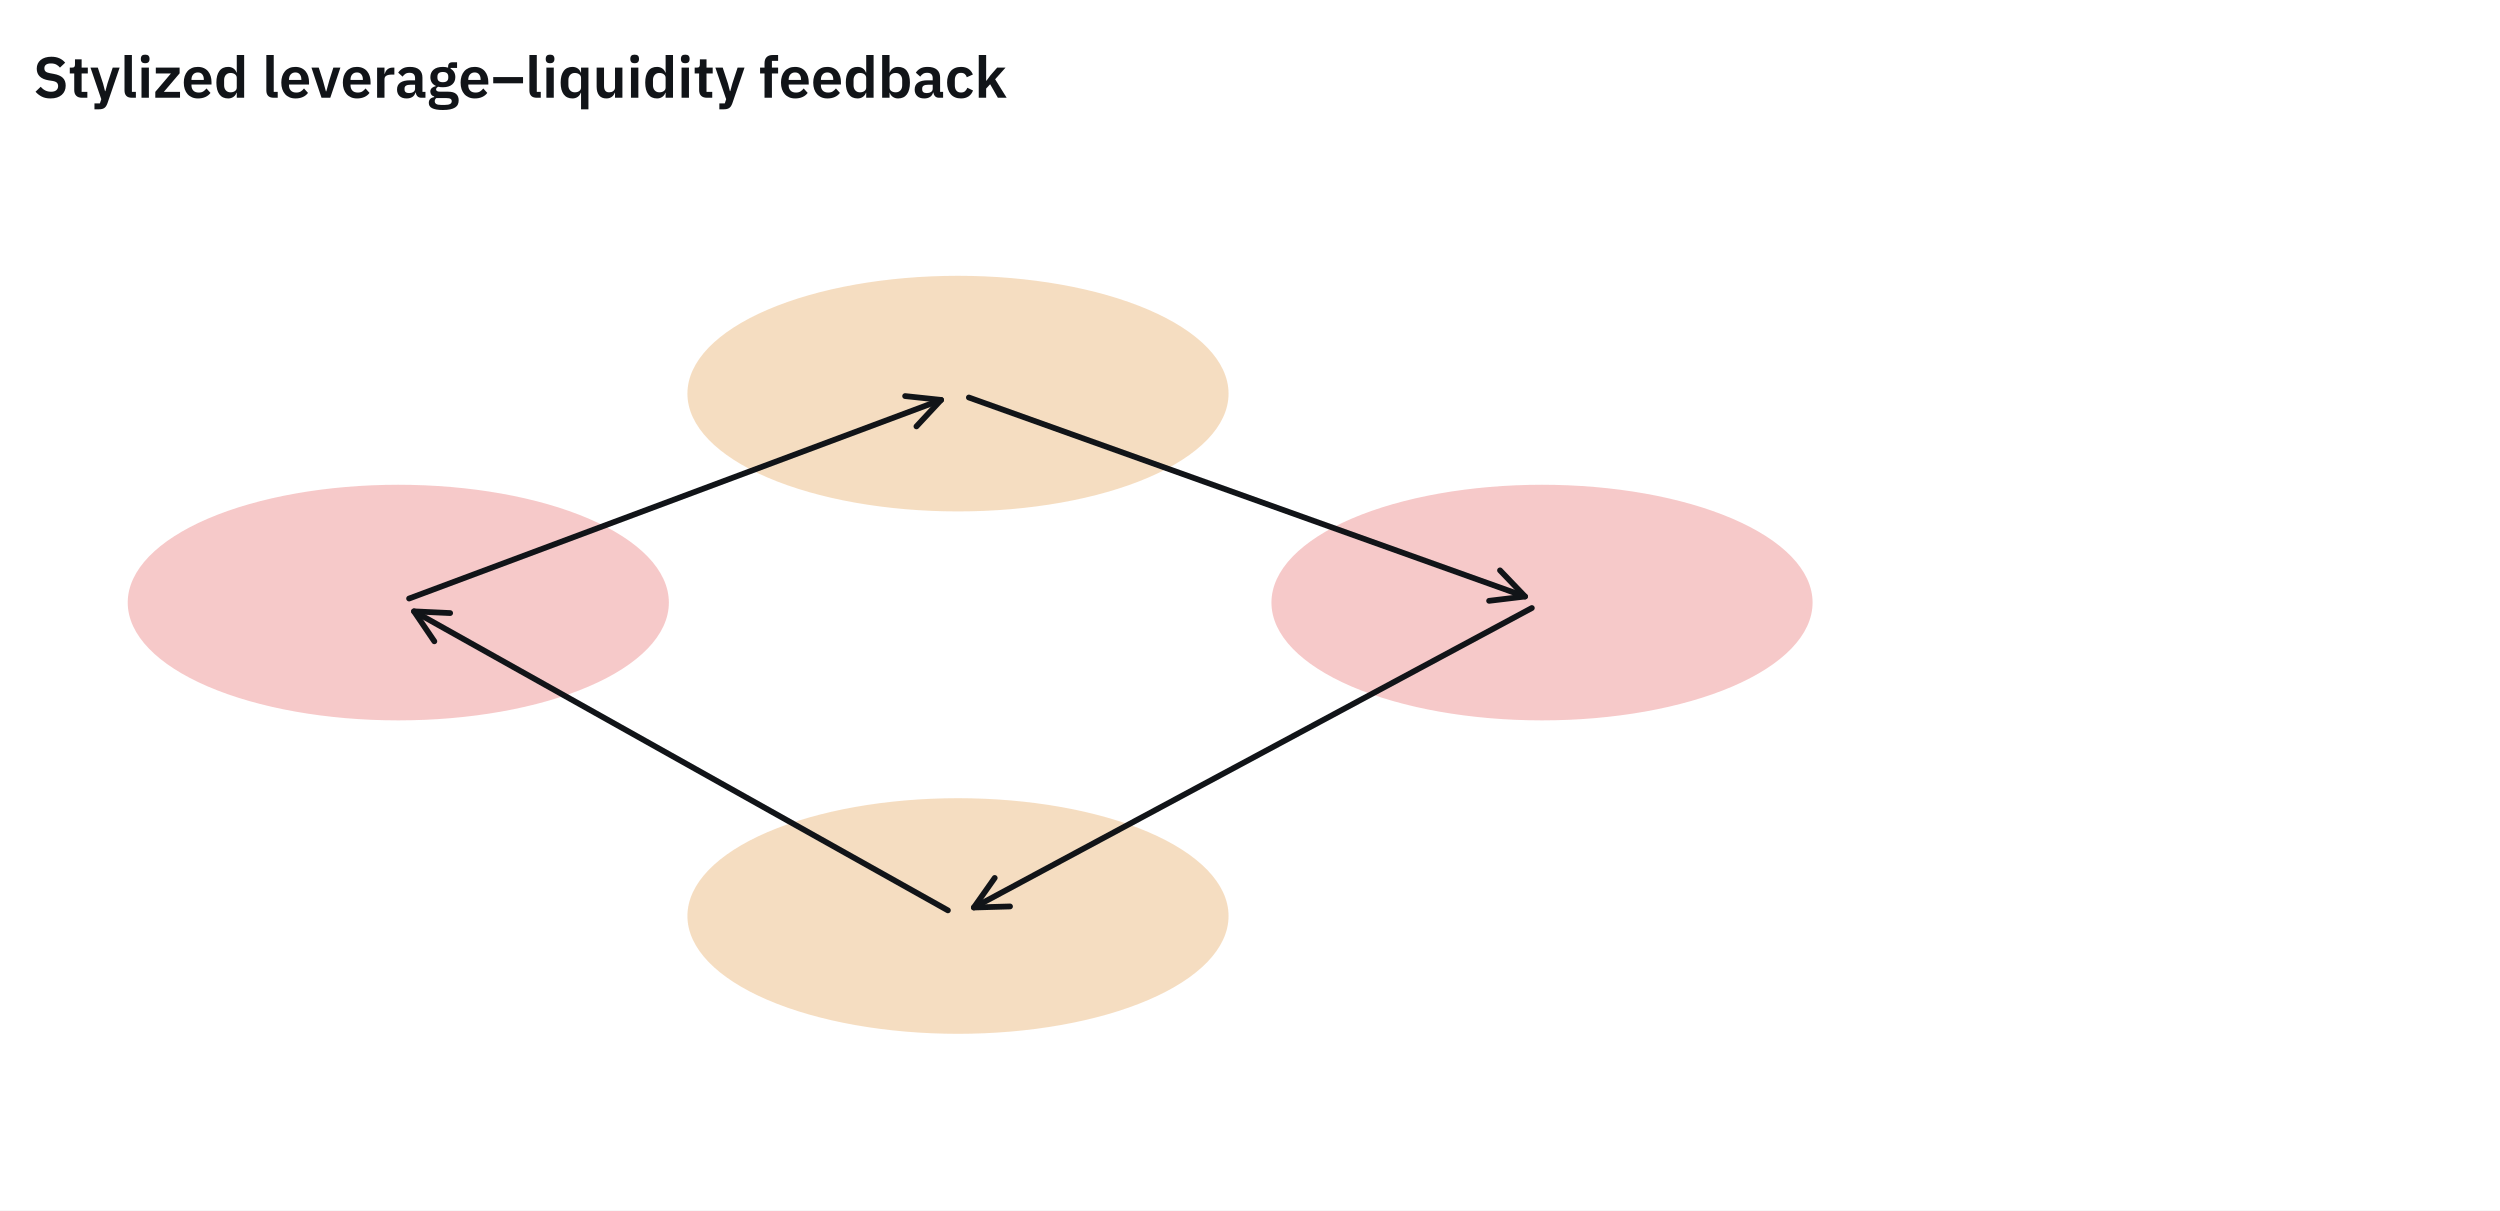
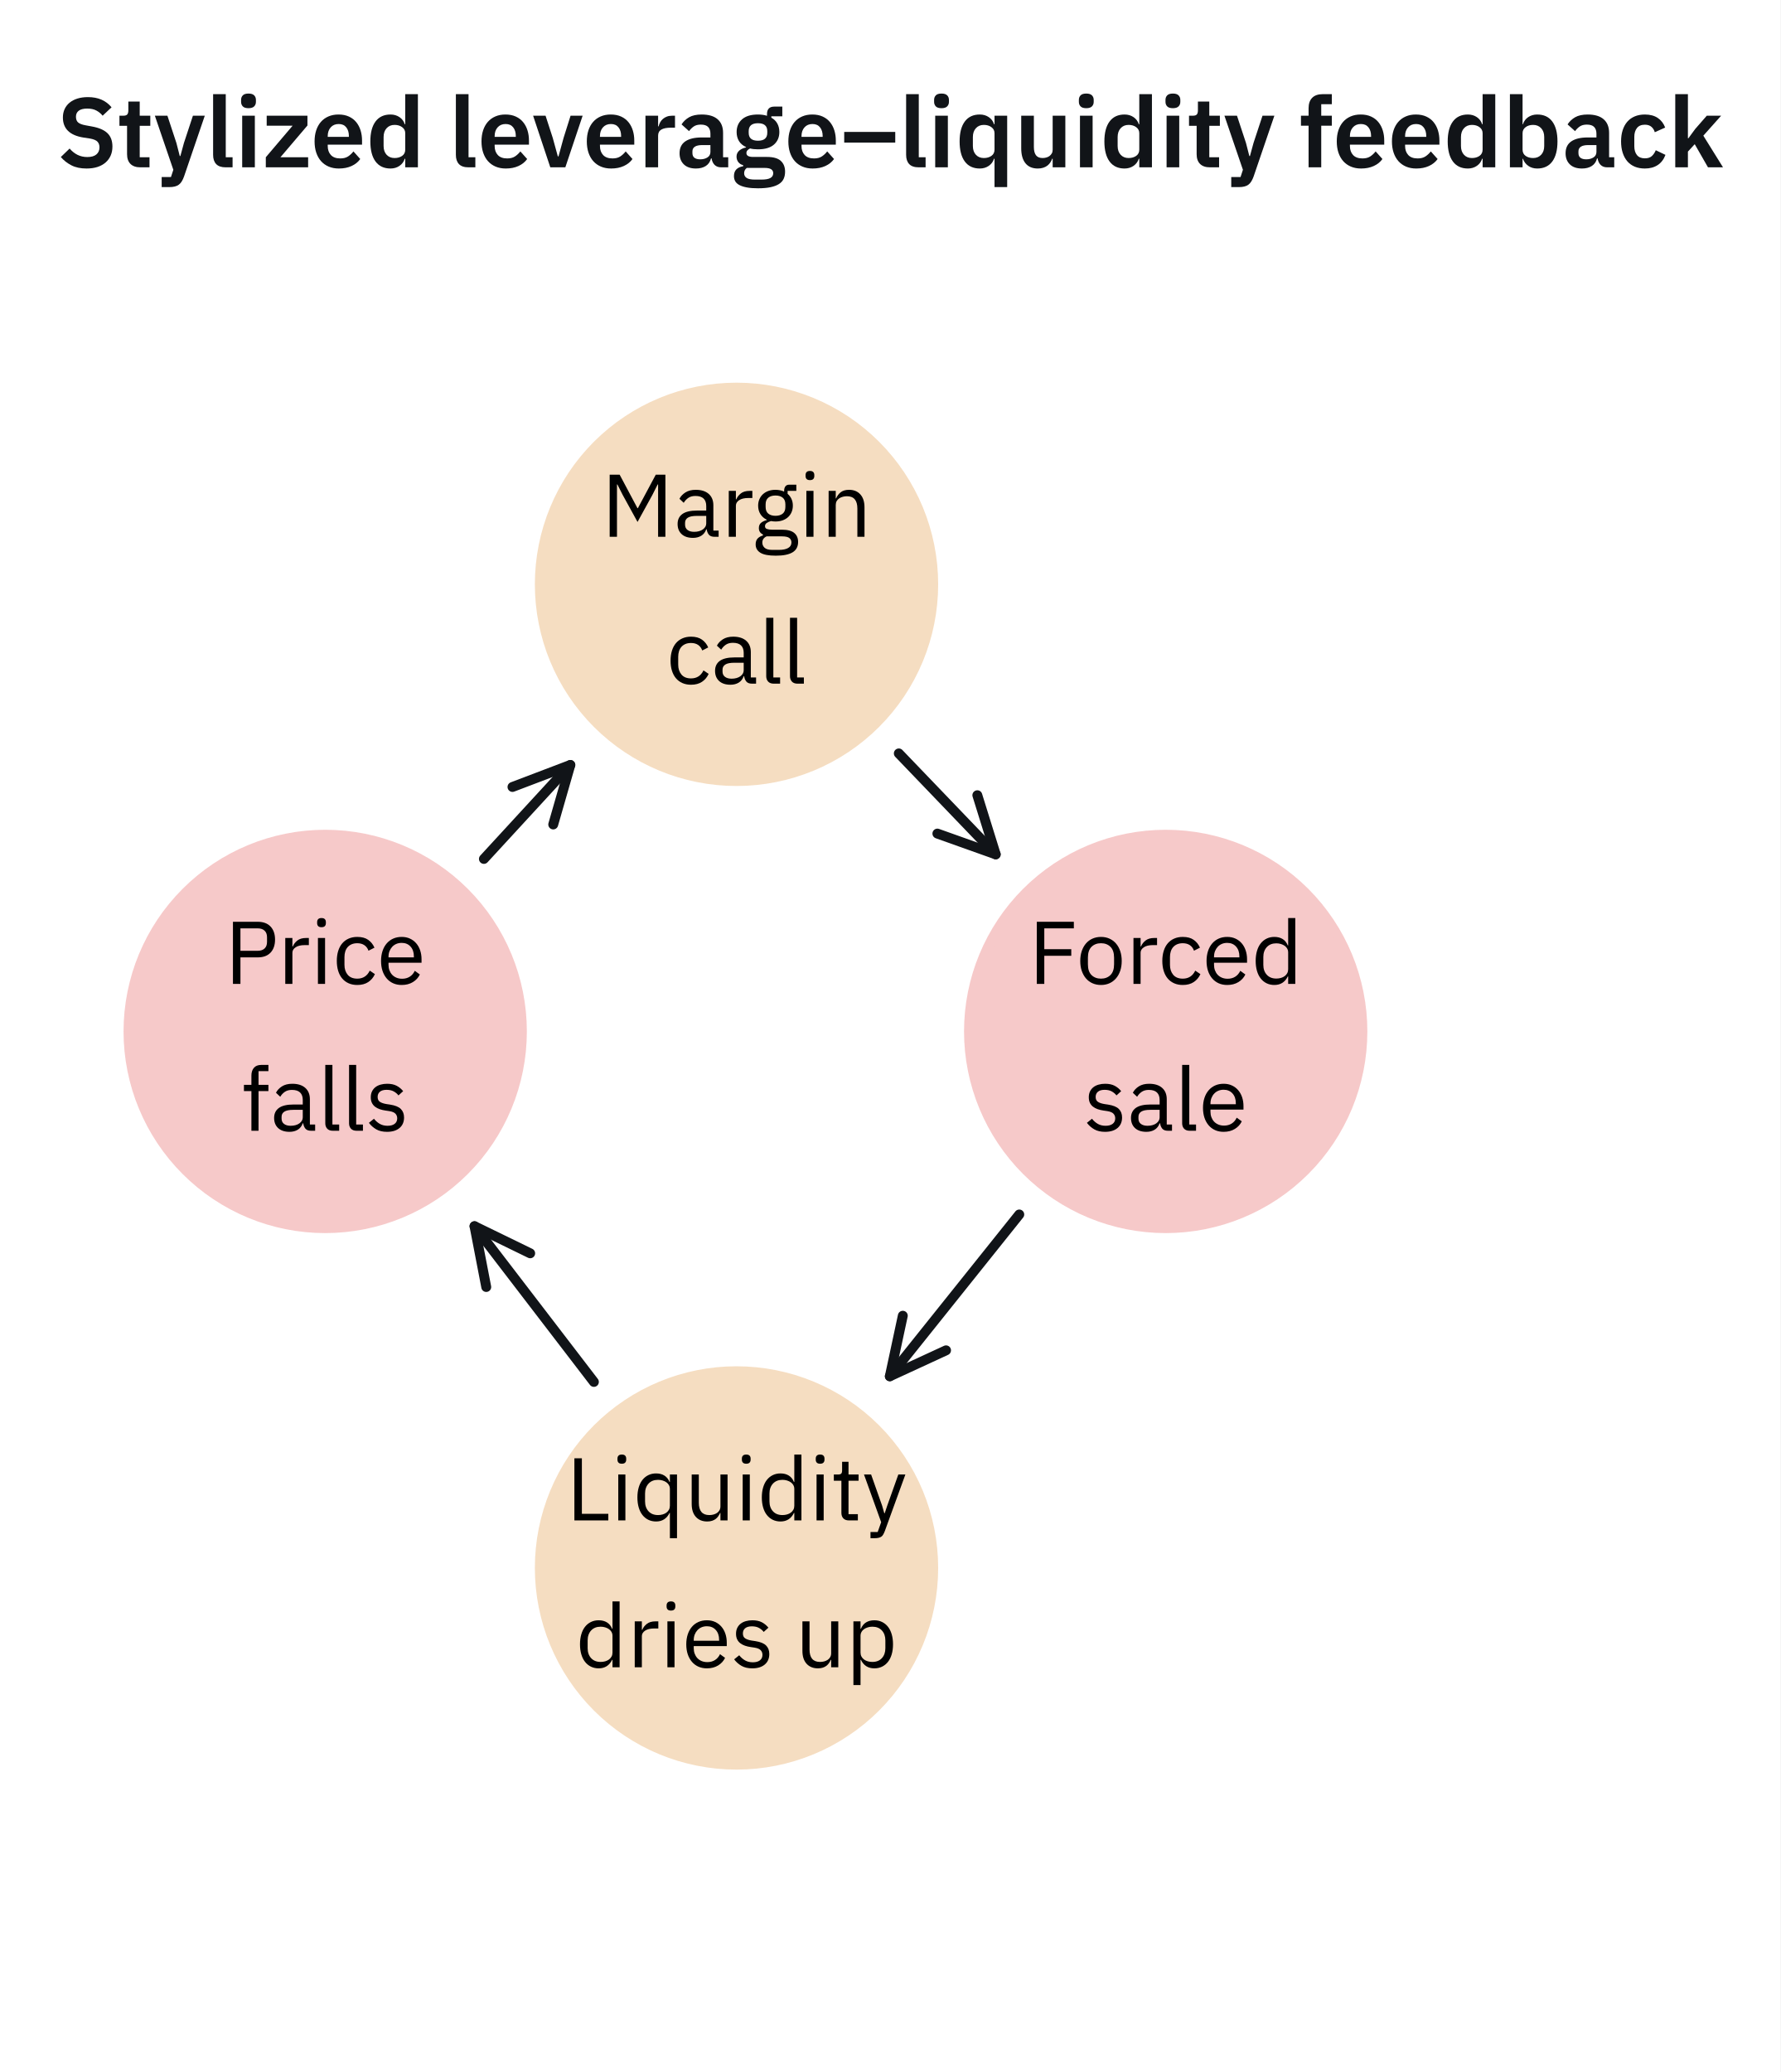
- <svg xmlns="http://www.w3.org/2000/svg" xmlns:xlink="http://www.w3.org/1999/xlink" class="figsvg" preserveAspectRatio="xMidYMid meet" width="432.72pt" height="209.52pt" viewBox="0 0 432.72 209.52" version="1.1">
+ <svg xmlns="http://www.w3.org/2000/svg" xmlns:xlink="http://www.w3.org/1999/xlink" class="figsvg" preserveAspectRatio="xMidYMid meet" width="180.05pt" height="209.52pt" viewBox="0 0 180.05 209.52" version="1.1">
  <defs>
    <style type="text/css">*{stroke-linejoin: round; stroke-linecap: butt}</style>
  </defs>
  <g id="figure_1">
    <g id="patch_1">
-       <path d="M 0 209.52  L 432.72 209.52  L 432.72 0  L 0 0  z " style="fill: #ffffff" />
+       <path d="M 0 209.52  L 180.05 209.52  L 180.05 0  L 0 0  z " style="fill: #ffffff" />
    </g>
    <g id="axes_1">
      <g id="patch_2">
-         <path d="M 68.94 124.19  C 81.227 124.19 93.013 122.094 101.702 118.364  C 110.39 114.634 115.272 109.574 115.272 104.298  C 115.272 99.022 110.39 93.962 101.702 90.232  C 93.013 86.502 81.227 84.406 68.94 84.406  C 56.653 84.406 44.867 86.502 36.178 90.232  C 27.49 93.962 22.608 99.022 22.608 104.298  C 22.608 109.574 27.49 114.634 36.178 118.364  C 44.867 122.094 56.653 124.19 68.94 124.19  z " clip-path="url(#p7a49016e92)" style="fill: #dc2626; opacity: 0.25; stroke: #dc2626; stroke-linejoin: miter" />
+         <path d="M 32.886 124.19  C 38.162 124.19 43.222 122.094 46.952 118.364  C 50.682 114.634 52.778 109.574 52.778 104.298  C 52.778 99.022 50.682 93.962 46.952 90.232  C 43.222 86.502 38.162 84.406 32.886 84.406  C 27.61 84.406 22.55 86.502 18.82 90.232  C 15.09 93.962 12.994 99.022 12.994 104.298  C 12.994 109.574 15.09 114.634 18.82 118.364  C 22.55 122.094 27.61 124.19 32.886 124.19  z " clip-path="url(#p6d3c40f3b5)" style="fill: #dc2626; opacity: 0.25; stroke: #dc2626; stroke-linejoin: miter" />
      </g>
      <g id="patch_3">
-         <path d="M 165.816 88.022  C 178.103 88.022 189.889 85.926 198.578 82.196  C 207.266 78.466 212.148 73.406 212.148 68.13  C 212.148 62.854 207.266 57.794 198.578 54.064  C 189.889 50.334 178.103 48.238 165.816 48.238  C 153.529 48.238 141.743 50.334 133.054 54.064  C 124.366 57.794 119.484 62.854 119.484 68.13  C 119.484 73.406 124.366 78.466 133.054 82.196  C 141.743 85.926 153.529 88.022 165.816 88.022  z " clip-path="url(#p7a49016e92)" style="fill: #d97706; opacity: 0.25; stroke: #d97706; stroke-linejoin: miter" />
+         <path d="M 74.479 78.98  C 79.755 78.98 84.815 76.884 88.545 73.154  C 92.276 69.424 94.372 64.364 94.372 59.088  C 94.372 53.812 92.276 48.752 88.545 45.022  C 84.815 41.292 79.755 39.196 74.479 39.196  C 69.204 39.196 64.144 41.292 60.413 45.022  C 56.683 48.752 54.587 53.812 54.587 59.088  C 54.587 64.364 56.683 69.424 60.413 73.154  C 64.144 76.884 69.204 78.98 74.479 78.98  z " clip-path="url(#p6d3c40f3b5)" style="fill: #d97706; opacity: 0.25; stroke: #d97706; stroke-linejoin: miter" />
      </g>
      <g id="patch_4">
-         <path d="M 266.904 124.19  C 279.191 124.19 290.977 122.094 299.666 118.364  C 308.354 114.634 313.236 109.574 313.236 104.298  C 313.236 99.022 308.354 93.962 299.666 90.232  C 290.977 86.502 279.191 84.406 266.904 84.406  C 254.617 84.406 242.831 86.502 234.142 90.232  C 225.454 93.962 220.572 99.022 220.572 104.298  C 220.572 109.574 225.454 114.634 234.142 118.364  C 242.831 122.094 254.617 124.19 266.904 124.19  z " clip-path="url(#p7a49016e92)" style="fill: #dc2626; opacity: 0.25; stroke: #dc2626; stroke-linejoin: miter" />
+         <path d="M 117.881 124.19  C 123.156 124.19 128.216 122.094 131.947 118.364  C 135.677 114.634 137.773 109.574 137.773 104.298  C 137.773 99.022 135.677 93.962 131.947 90.232  C 128.216 86.502 123.156 84.406 117.881 84.406  C 112.605 84.406 107.545 86.502 103.815 90.232  C 100.084 93.962 97.988 99.022 97.988 104.298  C 97.988 109.574 100.084 114.634 103.815 118.364  C 107.545 122.094 112.605 124.19 117.881 124.19  z " clip-path="url(#p6d3c40f3b5)" style="fill: #dc2626; opacity: 0.25; stroke: #dc2626; stroke-linejoin: miter" />
      </g>
      <g id="patch_5">
-         <path d="M 165.816 178.442  C 178.103 178.442 189.889 176.346 198.578 172.616  C 207.266 168.886 212.148 163.826 212.148 158.55  C 212.148 153.274 207.266 148.214 198.578 144.484  C 189.889 140.754 178.103 138.658 165.816 138.658  C 153.529 138.658 141.743 140.754 133.054 144.484  C 124.366 148.214 119.484 153.274 119.484 158.55  C 119.484 163.826 124.366 168.886 133.054 172.616  C 141.743 176.346 153.529 178.442 165.816 178.442  z " clip-path="url(#p7a49016e92)" style="fill: #d97706; opacity: 0.25; stroke: #d97706; stroke-linejoin: miter" />
+         <path d="M 74.479 178.442  C 79.755 178.442 84.815 176.346 88.545 172.616  C 92.276 168.886 94.372 163.826 94.372 158.55  C 94.372 153.274 92.276 148.214 88.545 144.484  C 84.815 140.754 79.755 138.658 74.479 138.658  C 69.204 138.658 64.144 140.754 60.413 144.484  C 56.683 148.214 54.587 153.274 54.587 158.55  C 54.587 163.826 56.683 168.886 60.413 172.616  C 64.144 176.346 69.204 178.442 74.479 178.442  z " clip-path="url(#p6d3c40f3b5)" style="fill: #d97706; opacity: 0.25; stroke: #d97706; stroke-linejoin: miter" />
      </g>
      <g id="patch_6">
-         <path d="M 70.811 103.599  Q 117.376 86.215 162.893 69.221  " clip-path="url(#p7a49016e92)" style="fill: none; stroke: #111418; stroke-linecap: round" />
-         <path d="M 156.667 68.557  L 162.893 69.221  L 158.626 73.803  " clip-path="url(#p7a49016e92)" style="fill: none; stroke: #111418; stroke-linecap: round" />
+         <path d="M 48.935 86.854  Q 53.684 81.692 57.676 77.353  " clip-path="url(#p6d3c40f3b5)" style="fill: none; stroke: #111418; stroke-linecap: round" />
+         <path d="M 51.824 79.578  L 57.676 77.353  L 55.945 83.37  " clip-path="url(#p6d3c40f3b5)" style="fill: none; stroke: #111418; stroke-linecap: round" />
      </g>
      <g id="patch_7">
-         <path d="M 167.701 68.804  Q 216.359 86.214 263.965 103.247  " clip-path="url(#p7a49016e92)" style="fill: none; stroke: #111418; stroke-linecap: round" />
-         <path d="M 259.636 98.724  L 263.965 103.247  L 257.749 103.996  " clip-path="url(#p7a49016e92)" style="fill: none; stroke: #111418; stroke-linecap: round" />
+         <path d="M 90.892 76.185  Q 96.179 81.692 100.691 86.392  " clip-path="url(#p6d3c40f3b5)" style="fill: none; stroke: #111418; stroke-linecap: round" />
+         <path d="M 98.833 80.413  L 100.691 86.392  L 94.793 84.291  " clip-path="url(#p6d3c40f3b5)" style="fill: none; stroke: #111418; stroke-linecap: round" />
      </g>
      <g id="patch_8">
-         <path d="M 265.142 105.243  Q 216.36 131.424 168.562 157.076  " clip-path="url(#p7a49016e92)" style="fill: none; stroke: #111418; stroke-linecap: round" />
-         <path d="M 174.821 156.895  L 168.562 157.076  L 172.172 151.961  " clip-path="url(#p7a49016e92)" style="fill: none; stroke: #111418; stroke-linecap: round" />
+         <path d="M 103.074 122.807  Q 96.18 131.424 89.984 139.169  " clip-path="url(#p6d3c40f3b5)" style="fill: none; stroke: #111418; stroke-linecap: round" />
+         <path d="M 95.669 136.545  L 89.984 139.169  L 91.296 133.047  " clip-path="url(#p6d3c40f3b5)" style="fill: none; stroke: #111418; stroke-linecap: round" />
      </g>
      <g id="patch_9">
-         <path d="M 164.069 157.572  Q 117.377 131.423 71.66 105.821  " clip-path="url(#p7a49016e92)" style="fill: none; stroke: #111418; stroke-linecap: round" />
-         <path d="M 75.178 111.001  L 71.66 105.821  L 77.914 106.115  " clip-path="url(#p7a49016e92)" style="fill: none; stroke: #111418; stroke-linecap: round" />
+         <path d="M 60.058 139.739  Q 53.682 131.423 47.985 123.993  " clip-path="url(#p6d3c40f3b5)" style="fill: none; stroke: #111418; stroke-linecap: round" />
+         <path d="M 49.171 130.141  L 47.985 123.993  L 53.615 126.734  " clip-path="url(#p6d3c40f3b5)" style="fill: none; stroke: #111418; stroke-linecap: round" />
      </g>
      <g id="text_1">
+         <g transform="translate(22.72022 99.492) scale(0.09 -0.09)">
+           <defs>
+             <path id="IBMPlexSansThai-Regular-30" d="M 595 0  L 595 4467  L 2374 4467  Q 2976 4467 3299 4124  Q 3622 3782 3622 3187  Q 3622 2592 3299 2249  Q 2976 1907 2374 1907  L 1133 1907  L 1133 0  L 595 0  z M 1133 2381  L 2374 2381  Q 2694 2381 2870 2547  Q 3046 2714 3046 3021  L 3046 3354  Q 3046 3661 2870 3827  Q 2694 3994 2374 3994  L 1133 3994  L 1133 2381  z " transform="scale(0.015625)" />
+             <path id="IBMPlexSansThai-Regular-18" d="M 544 0  L 544 3302  L 1056 3302  L 1056 2694  L 1088 2694  Q 1178 2931 1408 3116  Q 1638 3302 2042 3302  L 2240 3302  L 2240 2790  L 1939 2790  Q 1523 2790 1289 2633  Q 1056 2477 1056 2240  L 1056 0  L 544 0  z " transform="scale(0.015625)" />
+             <path id="IBMPlexSansThai-Regular-f" d="M 800 4077  Q 634 4077 560 4157  Q 486 4237 486 4365  L 486 4448  Q 486 4576 560 4656  Q 634 4736 800 4736  Q 966 4736 1040 4656  Q 1114 4576 1114 4448  L 1114 4365  Q 1114 4237 1040 4157  Q 966 4077 800 4077  z M 544 3302  L 1056 3302  L 1056 0  L 544 0  L 544 3302  z " transform="scale(0.015625)" />
+             <path id="IBMPlexSansThai-Regular-7" d="M 1773 -77  Q 1427 -77 1152 44  Q 877 166 688 390  Q 499 614 400 934  Q 301 1254 301 1651  Q 301 2048 400 2368  Q 499 2688 688 2912  Q 877 3136 1152 3257  Q 1427 3379 1773 3379  Q 2266 3379 2563 3164  Q 2861 2950 3008 2605  L 2579 2387  Q 2490 2643 2285 2784  Q 2080 2925 1773 2925  Q 1542 2925 1369 2851  Q 1197 2778 1081 2646  Q 966 2515 908 2332  Q 851 2150 851 1933  L 851 1370  Q 851 934 1084 656  Q 1318 378 1773 378  Q 2394 378 2669 954  L 3040 704  Q 2880 346 2563 134  Q 2246 -77 1773 -77  z " transform="scale(0.015625)" />
+             <path id="IBMPlexSansThai-Regular-9" d="M 1786 -77  Q 1446 -77 1174 44  Q 902 166 707 393  Q 512 621 406 937  Q 301 1254 301 1651  Q 301 2042 406 2362  Q 512 2682 707 2909  Q 902 3136 1174 3257  Q 1446 3379 1786 3379  Q 2118 3379 2380 3257  Q 2643 3136 2828 2921  Q 3014 2707 3113 2412  Q 3213 2118 3213 1766  L 3213 1523  L 838 1523  L 838 1370  Q 838 1158 905 976  Q 973 794 1097 659  Q 1222 525 1404 448  Q 1587 371 1818 371  Q 2131 371 2364 518  Q 2598 666 2726 941  L 3091 678  Q 2931 339 2592 131  Q 2253 -77 1786 -77  z M 1786 2950  Q 1574 2950 1401 2876  Q 1229 2803 1104 2668  Q 979 2534 908 2352  Q 838 2170 838 1952  L 838 1907  L 2662 1907  L 2662 1978  Q 2662 2419 2422 2684  Q 2182 2950 1786 2950  z " transform="scale(0.015625)" />
+           </defs>
+           <use xlink:href="#IBMPlexSansThai-Regular-30" />
+           <use xlink:href="#IBMPlexSansThai-Regular-18" transform="translate(59.59375 0)" />
+           <use xlink:href="#IBMPlexSansThai-Regular-f" transform="translate(96.29688 0)" />
+           <use xlink:href="#IBMPlexSansThai-Regular-7" transform="translate(121.2969 0)" />
+           <use xlink:href="#IBMPlexSansThai-Regular-9" transform="translate(171 0)" />
+         </g>
+         <g transform="translate(24.40702 114.342) scale(0.09 -0.09)">
+           <defs>
+             <path id="IBMPlexSansThai-Regular-a" d="M 723 2854  L 186 2854  L 186 3302  L 723 3302  L 723 3968  Q 723 4314 902 4525  Q 1082 4736 1446 4736  L 1946 4736  L 1946 4288  L 1235 4288  L 1235 3302  L 1946 3302  L 1946 2854  L 1235 2854  L 1235 0  L 723 0  L 723 2854  z " transform="scale(0.015625)" />
+             <path id="IBMPlexSansThai-Regular-4" d="M 2944 0  Q 2656 0 2531 153  Q 2406 307 2374 538  L 2342 538  Q 2234 230 1984 76  Q 1734 -77 1389 -77  Q 864 -77 573 192  Q 282 461 282 922  Q 282 1389 624 1638  Q 966 1888 1690 1888  L 2342 1888  L 2342 2214  Q 2342 2566 2150 2752  Q 1958 2938 1562 2938  Q 1261 2938 1059 2803  Q 858 2669 723 2445  L 416 2733  Q 550 3002 844 3190  Q 1139 3379 1587 3379  Q 2189 3379 2521 3084  Q 2854 2790 2854 2266  L 2854 448  L 3232 448  L 3232 0  L 2944 0  z M 1472 358  Q 1664 358 1824 403  Q 1984 448 2099 531  Q 2214 614 2278 723  Q 2342 832 2342 960  L 2342 1504  L 1664 1504  Q 1222 1504 1020 1376  Q 819 1248 819 1005  L 819 870  Q 819 627 995 492  Q 1171 358 1472 358  z " transform="scale(0.015625)" />
+             <path id="IBMPlexSansThai-Regular-12" d="M 1088 0  Q 819 0 681 150  Q 544 301 544 531  L 544 4736  L 1056 4736  L 1056 448  L 1542 448  L 1542 0  L 1088 0  z " transform="scale(0.015625)" />
+             <path id="IBMPlexSansThai-Regular-19" d="M 1536 -77  Q 1075 -77 764 99  Q 454 275 230 570  L 595 864  Q 787 621 1024 489  Q 1261 358 1574 358  Q 1901 358 2083 499  Q 2266 640 2266 896  Q 2266 1088 2141 1225  Q 2016 1363 1690 1414  L 1427 1453  Q 1197 1485 1005 1552  Q 813 1619 669 1731  Q 525 1843 445 2009  Q 365 2176 365 2406  Q 365 2650 454 2832  Q 544 3014 701 3136  Q 858 3258 1075 3318  Q 1293 3379 1542 3379  Q 1946 3379 2218 3238  Q 2490 3098 2694 2848  L 2355 2541  Q 2246 2694 2035 2819  Q 1824 2944 1504 2944  Q 1184 2944 1021 2806  Q 858 2669 858 2432  Q 858 2189 1021 2080  Q 1184 1971 1491 1920  L 1747 1882  Q 2298 1798 2528 1564  Q 2758 1331 2758 954  Q 2758 474 2432 198  Q 2106 -77 1536 -77  z " transform="scale(0.015625)" />
+           </defs>
+           <use xlink:href="#IBMPlexSansThai-Regular-a" />
+           <use xlink:href="#IBMPlexSansThai-Regular-4" transform="translate(32.40625 0)" />
+           <use xlink:href="#IBMPlexSansThai-Regular-12" transform="translate(85.8125 0)" />
+           <use xlink:href="#IBMPlexSansThai-Regular-12" transform="translate(112.5156 0)" />
+           <use xlink:href="#IBMPlexSansThai-Regular-19" transform="translate(139.7188 0)" />
+         </g>
+       </g>
+       <g id="text_2">
+         <g transform="translate(60.81678 54.282) scale(0.09 -0.09)">
+           <defs>
+             <path id="IBMPlexSansThai-Regular-2d" d="M 4077 3763  L 4045 3763  L 3667 3014  L 2598 1069  L 1530 3014  L 1152 3763  L 1120 3763  L 1120 0  L 595 0  L 595 4467  L 1312 4467  L 2592 2061  L 2624 2061  L 3910 4467  L 4602 4467  L 4602 0  L 4077 0  L 4077 3763  z " transform="scale(0.015625)" />
+             <path id="IBMPlexSansThai-Regular-b" d="M 3328 -365  Q 3328 -877 2928 -1117  Q 2528 -1357 1728 -1357  Q 954 -1357 614 -1145  Q 275 -934 275 -544  Q 275 -275 416 -124  Q 557 26 800 96  L 800 166  Q 506 307 506 627  Q 506 877 666 1008  Q 826 1139 1075 1203  L 1075 1229  Q 781 1370 617 1632  Q 454 1894 454 2240  Q 454 2490 544 2701  Q 634 2912 797 3062  Q 960 3213 1187 3296  Q 1414 3379 1696 3379  Q 2048 3379 2323 3251  L 2323 3309  Q 2323 3501 2412 3625  Q 2502 3750 2707 3750  L 3200 3750  L 3200 3302  L 2573 3302  L 2573 3091  Q 2752 2938 2851 2723  Q 2950 2509 2950 2240  Q 2950 1990 2860 1779  Q 2771 1568 2608 1417  Q 2445 1267 2214 1184  Q 1984 1101 1702 1101  Q 1542 1101 1382 1133  Q 1216 1088 1081 1001  Q 947 915 947 762  Q 947 614 1088 563  Q 1229 512 1453 512  L 2157 512  Q 2771 512 3049 278  Q 3328 45 3328 -365  z M 2848 -403  Q 2848 -205 2697 -86  Q 2547 32 2163 32  L 1062 32  Q 755 -109 755 -416  Q 755 -634 918 -787  Q 1082 -941 1472 -941  L 1946 -941  Q 2374 -941 2611 -806  Q 2848 -672 2848 -403  z M 1702 1510  Q 2029 1510 2221 1667  Q 2413 1824 2413 2150  L 2413 2330  Q 2413 2656 2221 2813  Q 2029 2970 1702 2970  Q 1376 2970 1184 2813  Q 992 2656 992 2330  L 992 2150  Q 992 1824 1184 1667  Q 1376 1510 1702 1510  z " transform="scale(0.015625)" />
+             <path id="IBMPlexSansThai-Regular-14" d="M 544 0  L 544 3302  L 1056 3302  L 1056 2765  L 1082 2765  Q 1203 3046 1424 3212  Q 1645 3379 2016 3379  Q 2528 3379 2825 3049  Q 3123 2720 3123 2118  L 3123 0  L 2611 0  L 2611 2029  Q 2611 2918 1862 2918  Q 1709 2918 1565 2880  Q 1421 2842 1305 2765  Q 1190 2688 1123 2569  Q 1056 2451 1056 2291  L 1056 0  L 544 0  z " transform="scale(0.015625)" />
+           </defs>
+           <use xlink:href="#IBMPlexSansThai-Regular-2d" />
+           <use xlink:href="#IBMPlexSansThai-Regular-4" transform="translate(81.20312 0)" />
+           <use xlink:href="#IBMPlexSansThai-Regular-18" transform="translate(134.6094 0)" />
+           <use xlink:href="#IBMPlexSansThai-Regular-b" transform="translate(169.0156 0)" />
+           <use xlink:href="#IBMPlexSansThai-Regular-f" transform="translate(221.8125 0)" />
+           <use xlink:href="#IBMPlexSansThai-Regular-14" transform="translate(246.8125 0)" />
+         </g>
+         <g transform="translate(67.38678 69.132) scale(0.09 -0.09)">
+           <use xlink:href="#IBMPlexSansThai-Regular-7" />
+           <use xlink:href="#IBMPlexSansThai-Regular-4" transform="translate(50.29688 0)" />
+           <use xlink:href="#IBMPlexSansThai-Regular-12" transform="translate(103.7031 0)" />
+           <use xlink:href="#IBMPlexSansThai-Regular-12" transform="translate(130.4062 0)" />
+         </g>
+       </g>
+       <g id="text_3">
+         <g transform="translate(104.011 99.492) scale(0.09 -0.09)">
+           <defs>
+             <path id="IBMPlexSansThai-Regular-26" d="M 595 0  L 595 4467  L 3258 4467  L 3258 3994  L 1133 3994  L 1133 2496  L 3072 2496  L 3072 2022  L 1133 2022  L 1133 0  L 595 0  z " transform="scale(0.015625)" />
+             <path id="IBMPlexSansThai-Regular-15" d="M 1792 -77  Q 1459 -77 1184 44  Q 909 166 713 393  Q 518 621 409 937  Q 301 1254 301 1651  Q 301 2042 409 2362  Q 518 2682 713 2909  Q 909 3136 1184 3257  Q 1459 3379 1792 3379  Q 2125 3379 2397 3257  Q 2669 3136 2867 2909  Q 3066 2682 3174 2362  Q 3283 2042 3283 1651  Q 3283 1254 3174 937  Q 3066 621 2867 393  Q 2669 166 2397 44  Q 2125 -77 1792 -77  z M 1792 378  Q 2208 378 2470 634  Q 2733 890 2733 1414  L 2733 1888  Q 2733 2413 2470 2669  Q 2208 2925 1792 2925  Q 1376 2925 1113 2669  Q 851 2413 851 1888  L 851 1414  Q 851 890 1113 634  Q 1376 378 1792 378  z " transform="scale(0.015625)" />
+             <path id="IBMPlexSansThai-Regular-8" d="M 2656 538  L 2630 538  Q 2330 -77 1664 -77  Q 1357 -77 1107 44  Q 858 166 682 390  Q 506 614 413 934  Q 320 1254 320 1651  Q 320 2048 413 2368  Q 506 2688 682 2912  Q 858 3136 1107 3257  Q 1357 3379 1664 3379  Q 2010 3379 2256 3228  Q 2502 3078 2630 2765  L 2656 2765  L 2656 4736  L 3168 4736  L 3168 0  L 2656 0  L 2656 538  z M 1805 384  Q 1978 384 2134 429  Q 2291 474 2406 560  Q 2522 646 2589 771  Q 2656 896 2656 1056  L 2656 2285  Q 2656 2419 2589 2537  Q 2522 2656 2406 2739  Q 2291 2822 2134 2870  Q 1978 2918 1805 2918  Q 1370 2918 1120 2646  Q 870 2374 870 1933  L 870 1370  Q 870 928 1120 656  Q 1370 384 1805 384  z " transform="scale(0.015625)" />
+           </defs>
+           <use xlink:href="#IBMPlexSansThai-Regular-26" />
+           <use xlink:href="#IBMPlexSansThai-Regular-15" transform="translate(53.40625 0)" />
+           <use xlink:href="#IBMPlexSansThai-Regular-18" transform="translate(109.4062 0)" />
+           <use xlink:href="#IBMPlexSansThai-Regular-7" transform="translate(145.6094 0)" />
+           <use xlink:href="#IBMPlexSansThai-Regular-9" transform="translate(195.3125 0)" />
+           <use xlink:href="#IBMPlexSansThai-Regular-8" transform="translate(250.2188 0)" />
+         </g>
+         <g transform="translate(109.591 114.342) scale(0.09 -0.09)">
+           <use xlink:href="#IBMPlexSansThai-Regular-19" />
+           <use xlink:href="#IBMPlexSansThai-Regular-4" transform="translate(48.70312 0)" />
+           <use xlink:href="#IBMPlexSansThai-Regular-12" transform="translate(102.1094 0)" />
+           <use xlink:href="#IBMPlexSansThai-Regular-9" transform="translate(129.3125 0)" />
+         </g>
+       </g>
+       <g id="text_4">
+         <g transform="translate(57.24912 153.744) scale(0.09 -0.09)">
+           <defs>
+             <path id="IBMPlexSansThai-Regular-2c" d="M 595 0  L 595 4467  L 1133 4467  L 1133 474  L 3034 474  L 3034 0  L 595 0  z " transform="scale(0.015625)" />
+             <path id="IBMPlexSansThai-Regular-17" d="M 2656 538  L 2630 538  Q 2330 -77 1664 -77  Q 1357 -77 1107 44  Q 858 166 682 390  Q 506 614 413 934  Q 320 1254 320 1651  Q 320 2048 413 2368  Q 506 2688 682 2912  Q 858 3136 1107 3257  Q 1357 3379 1664 3379  Q 2010 3379 2256 3228  Q 2502 3078 2630 2765  L 2656 2765  L 2656 3302  L 3168 3302  L 3168 -1280  L 2656 -1280  L 2656 538  z M 1805 384  Q 1978 384 2134 429  Q 2291 474 2406 560  Q 2522 646 2589 771  Q 2656 896 2656 1056  L 2656 2285  Q 2656 2419 2589 2537  Q 2522 2656 2406 2739  Q 2291 2822 2134 2870  Q 1978 2918 1805 2918  Q 1370 2918 1120 2646  Q 870 2374 870 1933  L 870 1370  Q 870 928 1120 656  Q 1370 384 1805 384  z " transform="scale(0.015625)" />
+             <path id="IBMPlexSansThai-Regular-1b" d="M 2579 538  L 2554 538  Q 2502 422 2428 310  Q 2355 198 2246 112  Q 2138 26 1984 -25  Q 1830 -77 1626 -77  Q 1114 -77 813 252  Q 512 582 512 1184  L 512 3302  L 1024 3302  L 1024 1274  Q 1024 384 1779 384  Q 1933 384 2077 422  Q 2221 461 2333 537  Q 2445 614 2512 732  Q 2579 851 2579 1018  L 2579 3302  L 3091 3302  L 3091 0  L 2579 0  L 2579 538  z " transform="scale(0.015625)" />
+             <path id="IBMPlexSansThai-Regular-1a" d="M 1274 0  Q 1005 0 867 150  Q 730 301 730 544  L 730 2854  L 186 2854  L 186 3302  L 493 3302  Q 659 3302 720 3369  Q 781 3437 781 3603  L 781 4218  L 1242 4218  L 1242 3302  L 1965 3302  L 1965 2854  L 1242 2854  L 1242 448  L 1914 448  L 1914 0  L 1274 0  z " transform="scale(0.015625)" />
+             <path id="IBMPlexSansThai-Regular-1f" d="M 2579 3302  L 3085 3302  L 1606 -768  Q 1549 -915 1491 -1014  Q 1434 -1114 1350 -1171  Q 1267 -1229 1142 -1254  Q 1018 -1280 838 -1280  L 576 -1280  L 576 -832  L 1094 -832  L 1344 -128  L 109 3302  L 621 3302  L 1414 1056  L 1568 518  L 1600 518  L 1779 1056  L 2579 3302  z " transform="scale(0.015625)" />
+           </defs>
+           <use xlink:href="#IBMPlexSansThai-Regular-2c" />
+           <use xlink:href="#IBMPlexSansThai-Regular-f" transform="translate(50.09375 0)" />
+           <use xlink:href="#IBMPlexSansThai-Regular-17" transform="translate(75.09375 0)" />
+           <use xlink:href="#IBMPlexSansThai-Regular-1b" transform="translate(133.0938 0)" />
+           <use xlink:href="#IBMPlexSansThai-Regular-f" transform="translate(189.8906 0)" />
+           <use xlink:href="#IBMPlexSansThai-Regular-8" transform="translate(214.8906 0)" />
+           <use xlink:href="#IBMPlexSansThai-Regular-f" transform="translate(272.8906 0)" />
+           <use xlink:href="#IBMPlexSansThai-Regular-1a" transform="translate(297.8906 0)" />
+           <use xlink:href="#IBMPlexSansThai-Regular-1f" transform="translate(332.9844 0)" />
+         </g>
+         <g transform="translate(58.20256 168.594) scale(0.09 -0.09)">
+           <defs>
+             <path id="IBMPlexSansThai-Regular-3" transform="scale(0.015625)" />
+             <path id="IBMPlexSansThai-Regular-16" d="M 544 3302  L 1056 3302  L 1056 2765  L 1082 2765  Q 1210 3078 1456 3228  Q 1702 3379 2048 3379  Q 2355 3379 2604 3257  Q 2854 3136 3030 2912  Q 3206 2688 3299 2368  Q 3392 2048 3392 1651  Q 3392 1254 3299 934  Q 3206 614 3030 390  Q 2854 166 2604 44  Q 2355 -77 2048 -77  Q 1376 -77 1082 538  L 1056 538  L 1056 -1280  L 544 -1280  L 544 3302  z M 1907 384  Q 2342 384 2592 656  Q 2842 928 2842 1370  L 2842 1933  Q 2842 2374 2592 2646  Q 2342 2918 1907 2918  Q 1734 2918 1577 2870  Q 1421 2822 1305 2739  Q 1190 2656 1123 2537  Q 1056 2419 1056 2285  L 1056 1056  Q 1056 896 1123 771  Q 1190 646 1305 560  Q 1421 474 1577 429  Q 1734 384 1907 384  z " transform="scale(0.015625)" />
+           </defs>
+           <use xlink:href="#IBMPlexSansThai-Regular-8" />
+           <use xlink:href="#IBMPlexSansThai-Regular-18" transform="translate(58 0)" />
+           <use xlink:href="#IBMPlexSansThai-Regular-f" transform="translate(94.70312 0)" />
+           <use xlink:href="#IBMPlexSansThai-Regular-9" transform="translate(119.7031 0)" />
+           <use xlink:href="#IBMPlexSansThai-Regular-19" transform="translate(174.6094 0)" />
+           <use xlink:href="#IBMPlexSansThai-Regular-3" transform="translate(223.3125 0)" />
+           <use xlink:href="#IBMPlexSansThai-Regular-1b" transform="translate(246.9062 0)" />
+           <use xlink:href="#IBMPlexSansThai-Regular-16" transform="translate(303.7031 0)" />
+         </g>
+       </g>
+       <g id="text_5">
        <g style="fill: #111418" transform="translate(5.76 16.92) scale(0.1 -0.1)">
          <defs>
            <path id="IBMPlexSansThai-SemiBold-33" d="M 1914 -77  Q 1338 -77 938 128  Q 538 333 250 666  L 819 1216  Q 1050 947 1334 806  Q 1619 666 1965 666  Q 2355 666 2553 835  Q 2752 1005 2752 1293  Q 2752 1517 2624 1657  Q 2496 1798 2144 1862  L 1722 1926  Q 384 2138 384 3226  Q 384 3526 496 3769  Q 608 4013 819 4185  Q 1030 4358 1328 4451  Q 1626 4544 2003 4544  Q 2509 4544 2886 4377  Q 3264 4211 3533 3885  L 2957 3341  Q 2790 3546 2553 3674  Q 2317 3802 1958 3802  Q 1594 3802 1411 3664  Q 1229 3526 1229 3277  Q 1229 3021 1376 2899  Q 1523 2778 1850 2720  L 2266 2643  Q 2944 2522 3267 2211  Q 3590 1901 3590 1344  Q 3590 1024 3478 765  Q 3366 506 3152 317  Q 2938 128 2627 25  Q 2317 -77 1914 -77  z " transform="scale(0.015625)" />
            <path id="IBMPlexSansThai-SemiBold-1a" d="M 1517 0  Q 1094 0 873 221  Q 653 442 653 851  L 653 2688  L 160 2688  L 160 3341  L 416 3341  Q 602 3341 669 3427  Q 736 3514 736 3686  L 736 4256  L 1472 4256  L 1472 3341  L 2157 3341  L 2157 2688  L 1472 2688  L 1472 653  L 2106 653  L 2106 0  L 1517 0  z " transform="scale(0.015625)" />
            <path id="IBMPlexSansThai-SemiBold-1f" d="M 2522 3341  L 3290 3341  L 1946 -595  Q 1882 -774 1802 -905  Q 1722 -1037 1613 -1120  Q 1504 -1203 1350 -1241  Q 1197 -1280 992 -1280  L 499 -1280  L 499 -627  L 1101 -627  L 1254 -160  L 58 3341  L 870 3341  L 1453 1574  L 1670 730  L 1709 730  L 1939 1574  L 2522 3341  z " transform="scale(0.015625)" />
            <path id="IBMPlexSansThai-SemiBold-12" d="M 1293 0  Q 870 0 672 211  Q 474 422 474 806  L 474 4736  L 1293 4736  L 1293 653  L 1734 653  L 1734 0  L 1293 0  z " transform="scale(0.015625)" />
            <path id="IBMPlexSansThai-SemiBold-f" d="M 883 3827  Q 627 3827 515 3942  Q 403 4058 403 4237  L 403 4365  Q 403 4544 515 4659  Q 627 4774 883 4774  Q 1133 4774 1248 4659  Q 1363 4544 1363 4365  L 1363 4237  Q 1363 4058 1248 3942  Q 1133 3827 883 3827  z M 474 3341  L 1293 3341  L 1293 0  L 474 0  L 474 3341  z " transform="scale(0.015625)" />
            <path id="IBMPlexSansThai-SemiBold-20" d="M 237 0  L 237 653  L 1971 2694  L 294 2694  L 294 3341  L 2931 3341  L 2931 2707  L 1184 653  L 2976 653  L 2976 0  L 237 0  z " transform="scale(0.015625)" />
            <path id="IBMPlexSansThai-SemiBold-9" d="M 1824 -77  Q 1453 -77 1161 48  Q 870 173 668 400  Q 467 627 358 950  Q 250 1274 250 1677  Q 250 2074 355 2394  Q 461 2714 659 2941  Q 858 3168 1146 3293  Q 1434 3418 1798 3418  Q 2189 3418 2477 3283  Q 2765 3149 2950 2918  Q 3136 2688 3229 2384  Q 3322 2080 3322 1734  L 3322 1466  L 1101 1466  L 1101 1382  Q 1101 1018 1305 797  Q 1510 576 1914 576  Q 2221 576 2416 704  Q 2611 832 2765 1030  L 3206 538  Q 3002 250 2646 86  Q 2291 -77 1824 -77  z M 1811 2803  Q 1485 2803 1293 2585  Q 1101 2368 1101 2022  L 1101 1971  L 2470 1971  L 2470 2029  Q 2470 2374 2300 2588  Q 2131 2803 1811 2803  z " transform="scale(0.015625)" />
            <path id="IBMPlexSansThai-SemiBold-8" d="M 2547 557  L 2515 557  Q 2426 269 2176 96  Q 1926 -77 1594 -77  Q 960 -77 624 377  Q 288 832 288 1677  Q 288 2515 624 2966  Q 960 3418 1594 3418  Q 1926 3418 2176 3248  Q 2426 3078 2515 2790  L 2547 2790  L 2547 4736  L 3366 4736  L 3366 0  L 2547 0  L 2547 557  z M 1856 602  Q 2150 602 2348 742  Q 2547 883 2547 1146  L 2547 2208  Q 2547 2451 2348 2598  Q 2150 2746 1856 2746  Q 1536 2746 1341 2531  Q 1146 2317 1146 1958  L 1146 1382  Q 1146 1024 1341 813  Q 1536 602 1856 602  z " transform="scale(0.015625)" />
            <path id="IBMPlexSansThai-SemiBold-3" transform="scale(0.015625)" />
            <path id="IBMPlexSansThai-SemiBold-1c" d="M 1190 0  L 77 3341  L 883 3341  L 1350 1901  L 1677 710  L 1722 710  L 2048 1901  L 2502 3341  L 3283 3341  L 2163 0  L 1190 0  z " transform="scale(0.015625)" />
            <path id="IBMPlexSansThai-SemiBold-18" d="M 474 0  L 474 3341  L 1293 3341  L 1293 2650  L 1325 2650  Q 1357 2784 1424 2909  Q 1491 3034 1600 3130  Q 1709 3226 1859 3283  Q 2010 3341 2208 3341  L 2387 3341  L 2387 2566  L 2131 2566  Q 1715 2566 1504 2444  Q 1293 2323 1293 2048  L 1293 0  L 474 0  z " transform="scale(0.015625)" />
            <path id="IBMPlexSansThai-SemiBold-4" d="M 2931 0  Q 2662 0 2505 157  Q 2349 314 2310 576  L 2272 576  Q 2189 250 1933 86  Q 1677 -77 1299 -77  Q 787 -77 512 192  Q 237 461 237 909  Q 237 1427 608 1680  Q 979 1933 1664 1933  L 2234 1933  L 2234 2176  Q 2234 2458 2086 2611  Q 1939 2765 1613 2765  Q 1325 2765 1149 2640  Q 973 2515 851 2342  L 365 2778  Q 550 3066 857 3242  Q 1165 3418 1670 3418  Q 2349 3418 2701 3110  Q 3053 2803 3053 2227  L 3053 653  L 3386 653  L 3386 0  L 2931 0  z M 1574 518  Q 1850 518 2042 640  Q 2234 762 2234 998  L 2234 1440  L 1709 1440  Q 1069 1440 1069 1030  L 1069 922  Q 1069 717 1200 617  Q 1331 518 1574 518  z " transform="scale(0.015625)" />
            <path id="IBMPlexSansThai-SemiBold-b" d="M 3488 -282  Q 3488 -544 3395 -745  Q 3302 -947 3091 -1081  Q 2880 -1216 2547 -1286  Q 2214 -1357 1734 -1357  Q 1312 -1357 1017 -1302  Q 723 -1248 534 -1149  Q 346 -1050 262 -902  Q 179 -755 179 -570  Q 179 -288 336 -131  Q 493 26 774 70  L 774 141  Q 570 192 458 342  Q 346 493 346 698  Q 346 826 397 925  Q 448 1024 534 1094  Q 621 1165 729 1213  Q 838 1261 960 1286  L 960 1312  Q 653 1453 502 1702  Q 352 1952 352 2285  Q 352 2797 704 3107  Q 1056 3418 1734 3418  Q 1888 3418 2038 3398  Q 2189 3379 2317 3334  L 2317 3443  Q 2317 3930 2790 3930  L 3309 3930  L 3309 3302  L 2598 3302  L 2598 3213  Q 2861 3066 2989 2829  Q 3117 2592 3117 2285  Q 3117 1779 2768 1472  Q 2419 1165 1734 1165  Q 1440 1165 1222 1222  Q 1126 1178 1056 1104  Q 986 1030 986 922  Q 986 672 1421 672  L 2317 672  Q 2931 672 3209 419  Q 3488 166 3488 -282  z M 2720 -378  Q 2720 -218 2592 -128  Q 2464 -38 2150 -38  L 1011 -38  Q 838 -166 838 -384  Q 838 -576 998 -685  Q 1158 -794 1542 -794  L 1952 -794  Q 2355 -794 2537 -691  Q 2720 -589 2720 -378  z M 1734 1722  Q 2336 1722 2336 2234  L 2336 2342  Q 2336 2854 1734 2854  Q 1133 2854 1133 2342  L 1133 2234  Q 1133 1722 1734 1722  z " transform="scale(0.015625)" />
            <path id="IBMPlexSansThai-SemiBold-4b" d="M 230 1600  L 230 2291  L 3533 2291  L 3533 1600  L 230 1600  z " transform="scale(0.015625)" />
            <path id="IBMPlexSansThai-SemiBold-17" d="M 2547 557  L 2515 557  Q 2426 269 2176 96  Q 1926 -77 1594 -77  Q 960 -77 624 377  Q 288 832 288 1677  Q 288 2515 624 2966  Q 960 3418 1594 3418  Q 1926 3418 2176 3248  Q 2426 3078 2515 2790  L 2547 2790  L 2547 3341  L 3366 3341  L 3366 -1280  L 2547 -1280  L 2547 557  z M 1856 602  Q 2150 602 2348 742  Q 2547 883 2547 1146  L 2547 2208  Q 2547 2451 2348 2598  Q 2150 2746 1856 2746  Q 1536 2746 1341 2531  Q 1146 2317 1146 1958  L 1146 1382  Q 1146 1024 1341 813  Q 1536 602 1856 602  z " transform="scale(0.015625)" />
            <path id="IBMPlexSansThai-SemiBold-1b" d="M 2470 557  L 2438 557  Q 2394 429 2320 317  Q 2246 205 2134 115  Q 2022 26 1865 -25  Q 1709 -77 1504 -77  Q 986 -77 710 262  Q 435 602 435 1229  L 435 3341  L 1254 3341  L 1254 1312  Q 1254 966 1388 784  Q 1523 602 1818 602  Q 1939 602 2057 634  Q 2176 666 2265 733  Q 2355 800 2412 899  Q 2470 998 2470 1133  L 2470 3341  L 3290 3341  L 3290 0  L 2470 0  L 2470 557  z " transform="scale(0.015625)" />
            <path id="IBMPlexSansThai-SemiBold-a" d="M 640 2694  L 147 2694  L 147 3341  L 640 3341  L 640 3821  Q 640 4262 873 4499  Q 1107 4736 1562 4736  L 2144 4736  L 2144 4083  L 1459 4083  L 1459 3341  L 2144 3341  L 2144 2694  L 1459 2694  L 1459 0  L 640 0  L 640 2694  z " transform="scale(0.015625)" />
            <path id="IBMPlexSansThai-SemiBold-6" d="M 474 4736  L 1293 4736  L 1293 2790  L 1318 2790  Q 1408 3078 1657 3248  Q 1907 3418 2240 3418  Q 2880 3418 3216 2966  Q 3552 2515 3552 1677  Q 3552 832 3216 377  Q 2880 -77 2240 -77  Q 1907 -77 1660 96  Q 1414 269 1318 557  L 1293 557  L 1293 0  L 474 0  L 474 4736  z M 1978 602  Q 2298 602 2496 813  Q 2694 1024 2694 1382  L 2694 1958  Q 2694 2317 2496 2531  Q 2298 2746 1978 2746  Q 1683 2746 1488 2598  Q 1293 2451 1293 2208  L 1293 1146  Q 1293 883 1488 742  Q 1683 602 1978 602  z " transform="scale(0.015625)" />
            <path id="IBMPlexSansThai-SemiBold-7" d="M 1792 -77  Q 1421 -77 1133 44  Q 845 166 649 396  Q 454 627 352 950  Q 250 1274 250 1677  Q 250 2080 352 2400  Q 454 2720 649 2947  Q 845 3174 1133 3296  Q 1421 3418 1792 3418  Q 2298 3418 2627 3194  Q 2957 2970 3104 2573  L 2432 2272  Q 2374 2483 2217 2620  Q 2061 2758 1792 2758  Q 1446 2758 1276 2540  Q 1107 2323 1107 1971  L 1107 1363  Q 1107 1011 1276 796  Q 1446 582 1792 582  Q 2086 582 2246 732  Q 2406 883 2496 1107  L 3123 806  Q 2957 365 2617 144  Q 2278 -77 1792 -77  z " transform="scale(0.015625)" />
            <path id="IBMPlexSansThai-SemiBold-11" d="M 474 4736  L 1293 4736  L 1293 1882  L 1325 1882  L 1766 2483  L 2515 3341  L 3443 3341  L 2291 2048  L 3565 0  L 2592 0  L 1734 1498  L 1293 1018  L 1293 0  L 474 0  L 474 4736  z " transform="scale(0.015625)" />
          </defs>
          <use xlink:href="#IBMPlexSansThai-SemiBold-33" />
          <use xlink:href="#IBMPlexSansThai-SemiBold-1a" transform="translate(60.6875 0)" />
          <use xlink:href="#IBMPlexSansThai-SemiBold-1f" transform="translate(98.09375 0)" />
          <use xlink:href="#IBMPlexSansThai-SemiBold-12" transform="translate(150.5 0)" />
          <use xlink:href="#IBMPlexSansThai-SemiBold-f" transform="translate(179.9062 0)" />
          <use xlink:href="#IBMPlexSansThai-SemiBold-20" transform="translate(207.5 0)" />
          <use xlink:href="#IBMPlexSansThai-SemiBold-9" transform="translate(256.6094 0)" />
          <use xlink:href="#IBMPlexSansThai-SemiBold-8" transform="translate(312.4062 0)" />
          <use xlink:href="#IBMPlexSansThai-SemiBold-3" transform="translate(372.4062 0)" />
          <use xlink:href="#IBMPlexSansThai-SemiBold-12" transform="translate(396 0)" />
          <use xlink:href="#IBMPlexSansThai-SemiBold-9" transform="translate(425.4062 0)" />
          <use xlink:href="#IBMPlexSansThai-SemiBold-1c" transform="translate(480.2969 0)" />
          <use xlink:href="#IBMPlexSansThai-SemiBold-9" transform="translate(531.9062 0)" />
          <use xlink:href="#IBMPlexSansThai-SemiBold-18" transform="translate(587.7031 0)" />
          <use xlink:href="#IBMPlexSansThai-SemiBold-4" transform="translate(625.9062 0)" />
          <use xlink:href="#IBMPlexSansThai-SemiBold-b" transform="translate(681.8125 0)" />
          <use xlink:href="#IBMPlexSansThai-SemiBold-9" transform="translate(735.7188 0)" />
          <use xlink:href="#IBMPlexSansThai-SemiBold-4b" transform="translate(792.5156 0)" />
          <use xlink:href="#IBMPlexSansThai-SemiBold-12" transform="translate(851.3125 0)" />
          <use xlink:href="#IBMPlexSansThai-SemiBold-f" transform="translate(880.7188 0)" />
          <use xlink:href="#IBMPlexSansThai-SemiBold-17" transform="translate(908.3125 0)" />
          <use xlink:href="#IBMPlexSansThai-SemiBold-1b" transform="translate(968.3125 0)" />
          <use xlink:href="#IBMPlexSansThai-SemiBold-f" transform="translate(1027.109 0)" />
          <use xlink:href="#IBMPlexSansThai-SemiBold-8" transform="translate(1054.703 0)" />
          <use xlink:href="#IBMPlexSansThai-SemiBold-f" transform="translate(1114.703 0)" />
          <use xlink:href="#IBMPlexSansThai-SemiBold-1a" transform="translate(1142.297 0)" />
          <use xlink:href="#IBMPlexSansThai-SemiBold-1f" transform="translate(1179.703 0)" />
          <use xlink:href="#IBMPlexSansThai-SemiBold-3" transform="translate(1232.109 0)" />
          <use xlink:href="#IBMPlexSansThai-SemiBold-a" transform="translate(1255.703 0)" />
          <use xlink:href="#IBMPlexSansThai-SemiBold-9" transform="translate(1290.297 0)" />
          <use xlink:href="#IBMPlexSansThai-SemiBold-9" transform="translate(1346.094 0)" />
          <use xlink:href="#IBMPlexSansThai-SemiBold-8" transform="translate(1401.891 0)" />
          <use xlink:href="#IBMPlexSansThai-SemiBold-6" transform="translate(1461.891 0)" />
          <use xlink:href="#IBMPlexSansThai-SemiBold-4" transform="translate(1521.891 0)" />
          <use xlink:href="#IBMPlexSansThai-SemiBold-7" transform="translate(1577.797 0)" />
          <use xlink:href="#IBMPlexSansThai-SemiBold-11" transform="translate(1629.094 0)" />
        </g>
      </g>
    </g>
  </g>
  <defs>
-     <clipPath id="p7a49016e92">
-       <rect x="5.76" y="22.92" width="421.2" height="180.84" />
+     <clipPath id="p6d3c40f3b5">
+       <rect x="5.76" y="22.92" width="144.672" height="180.84" />
    </clipPath>
  </defs>
</svg>
